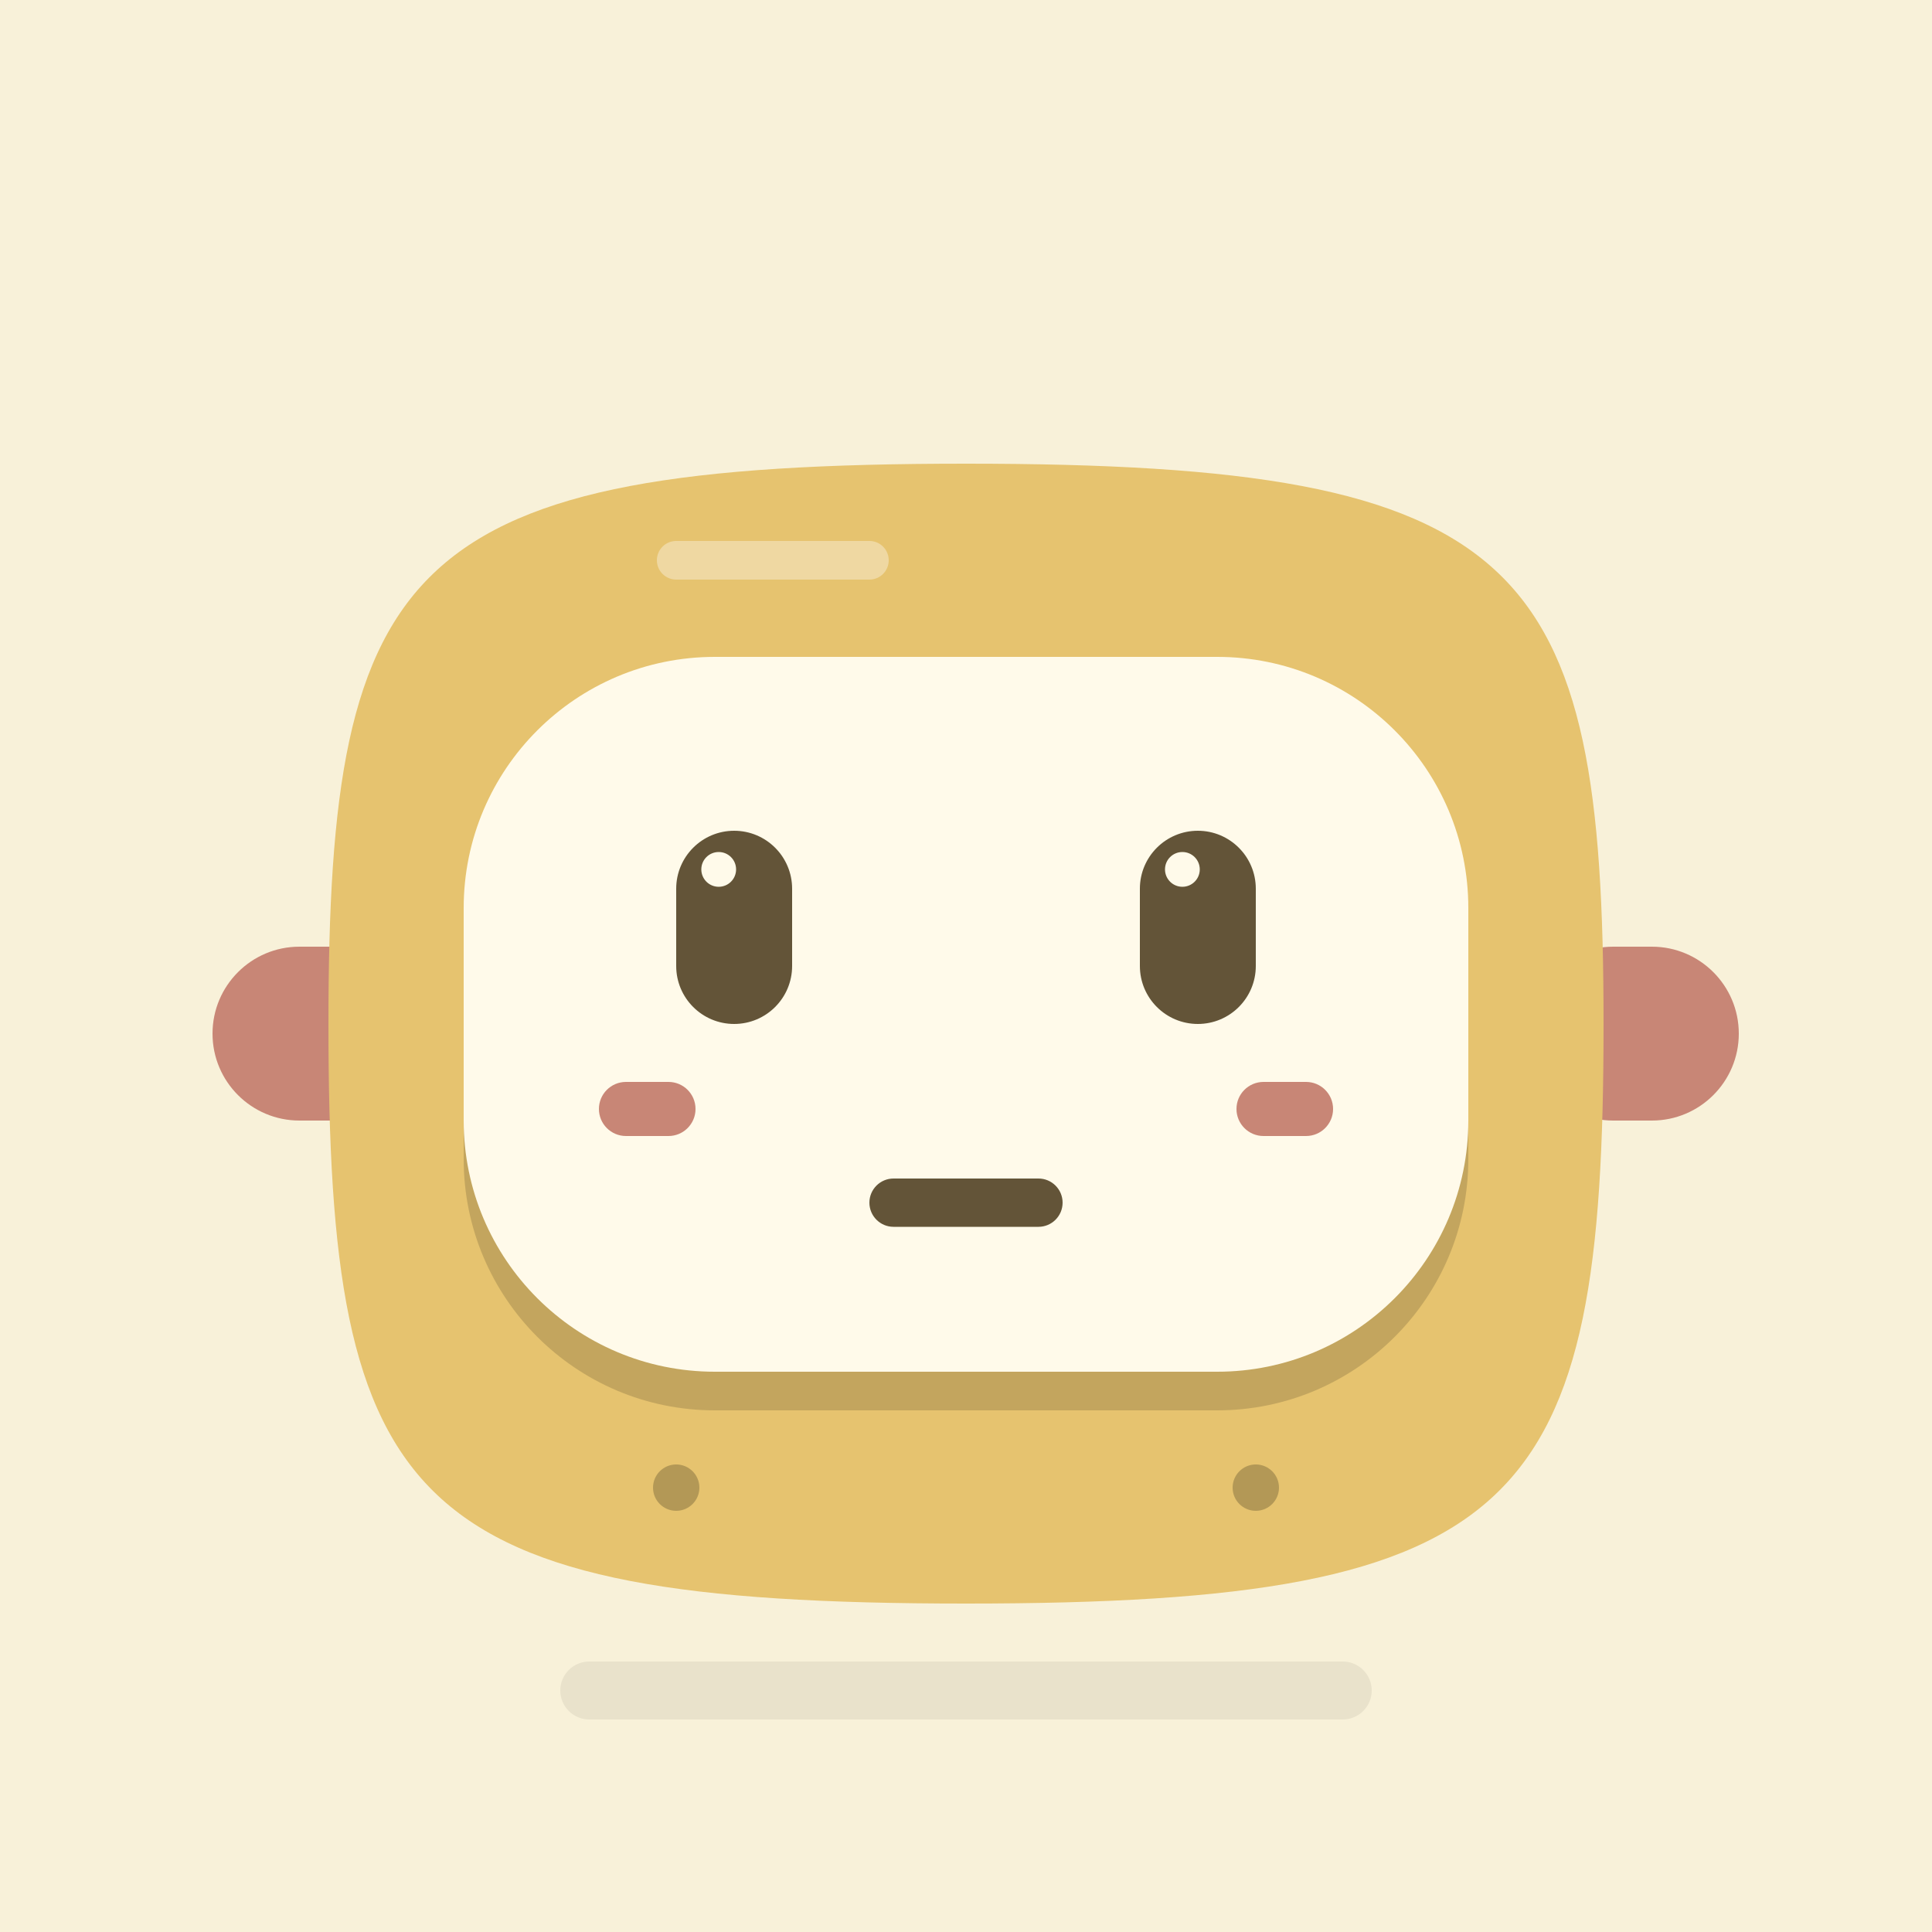
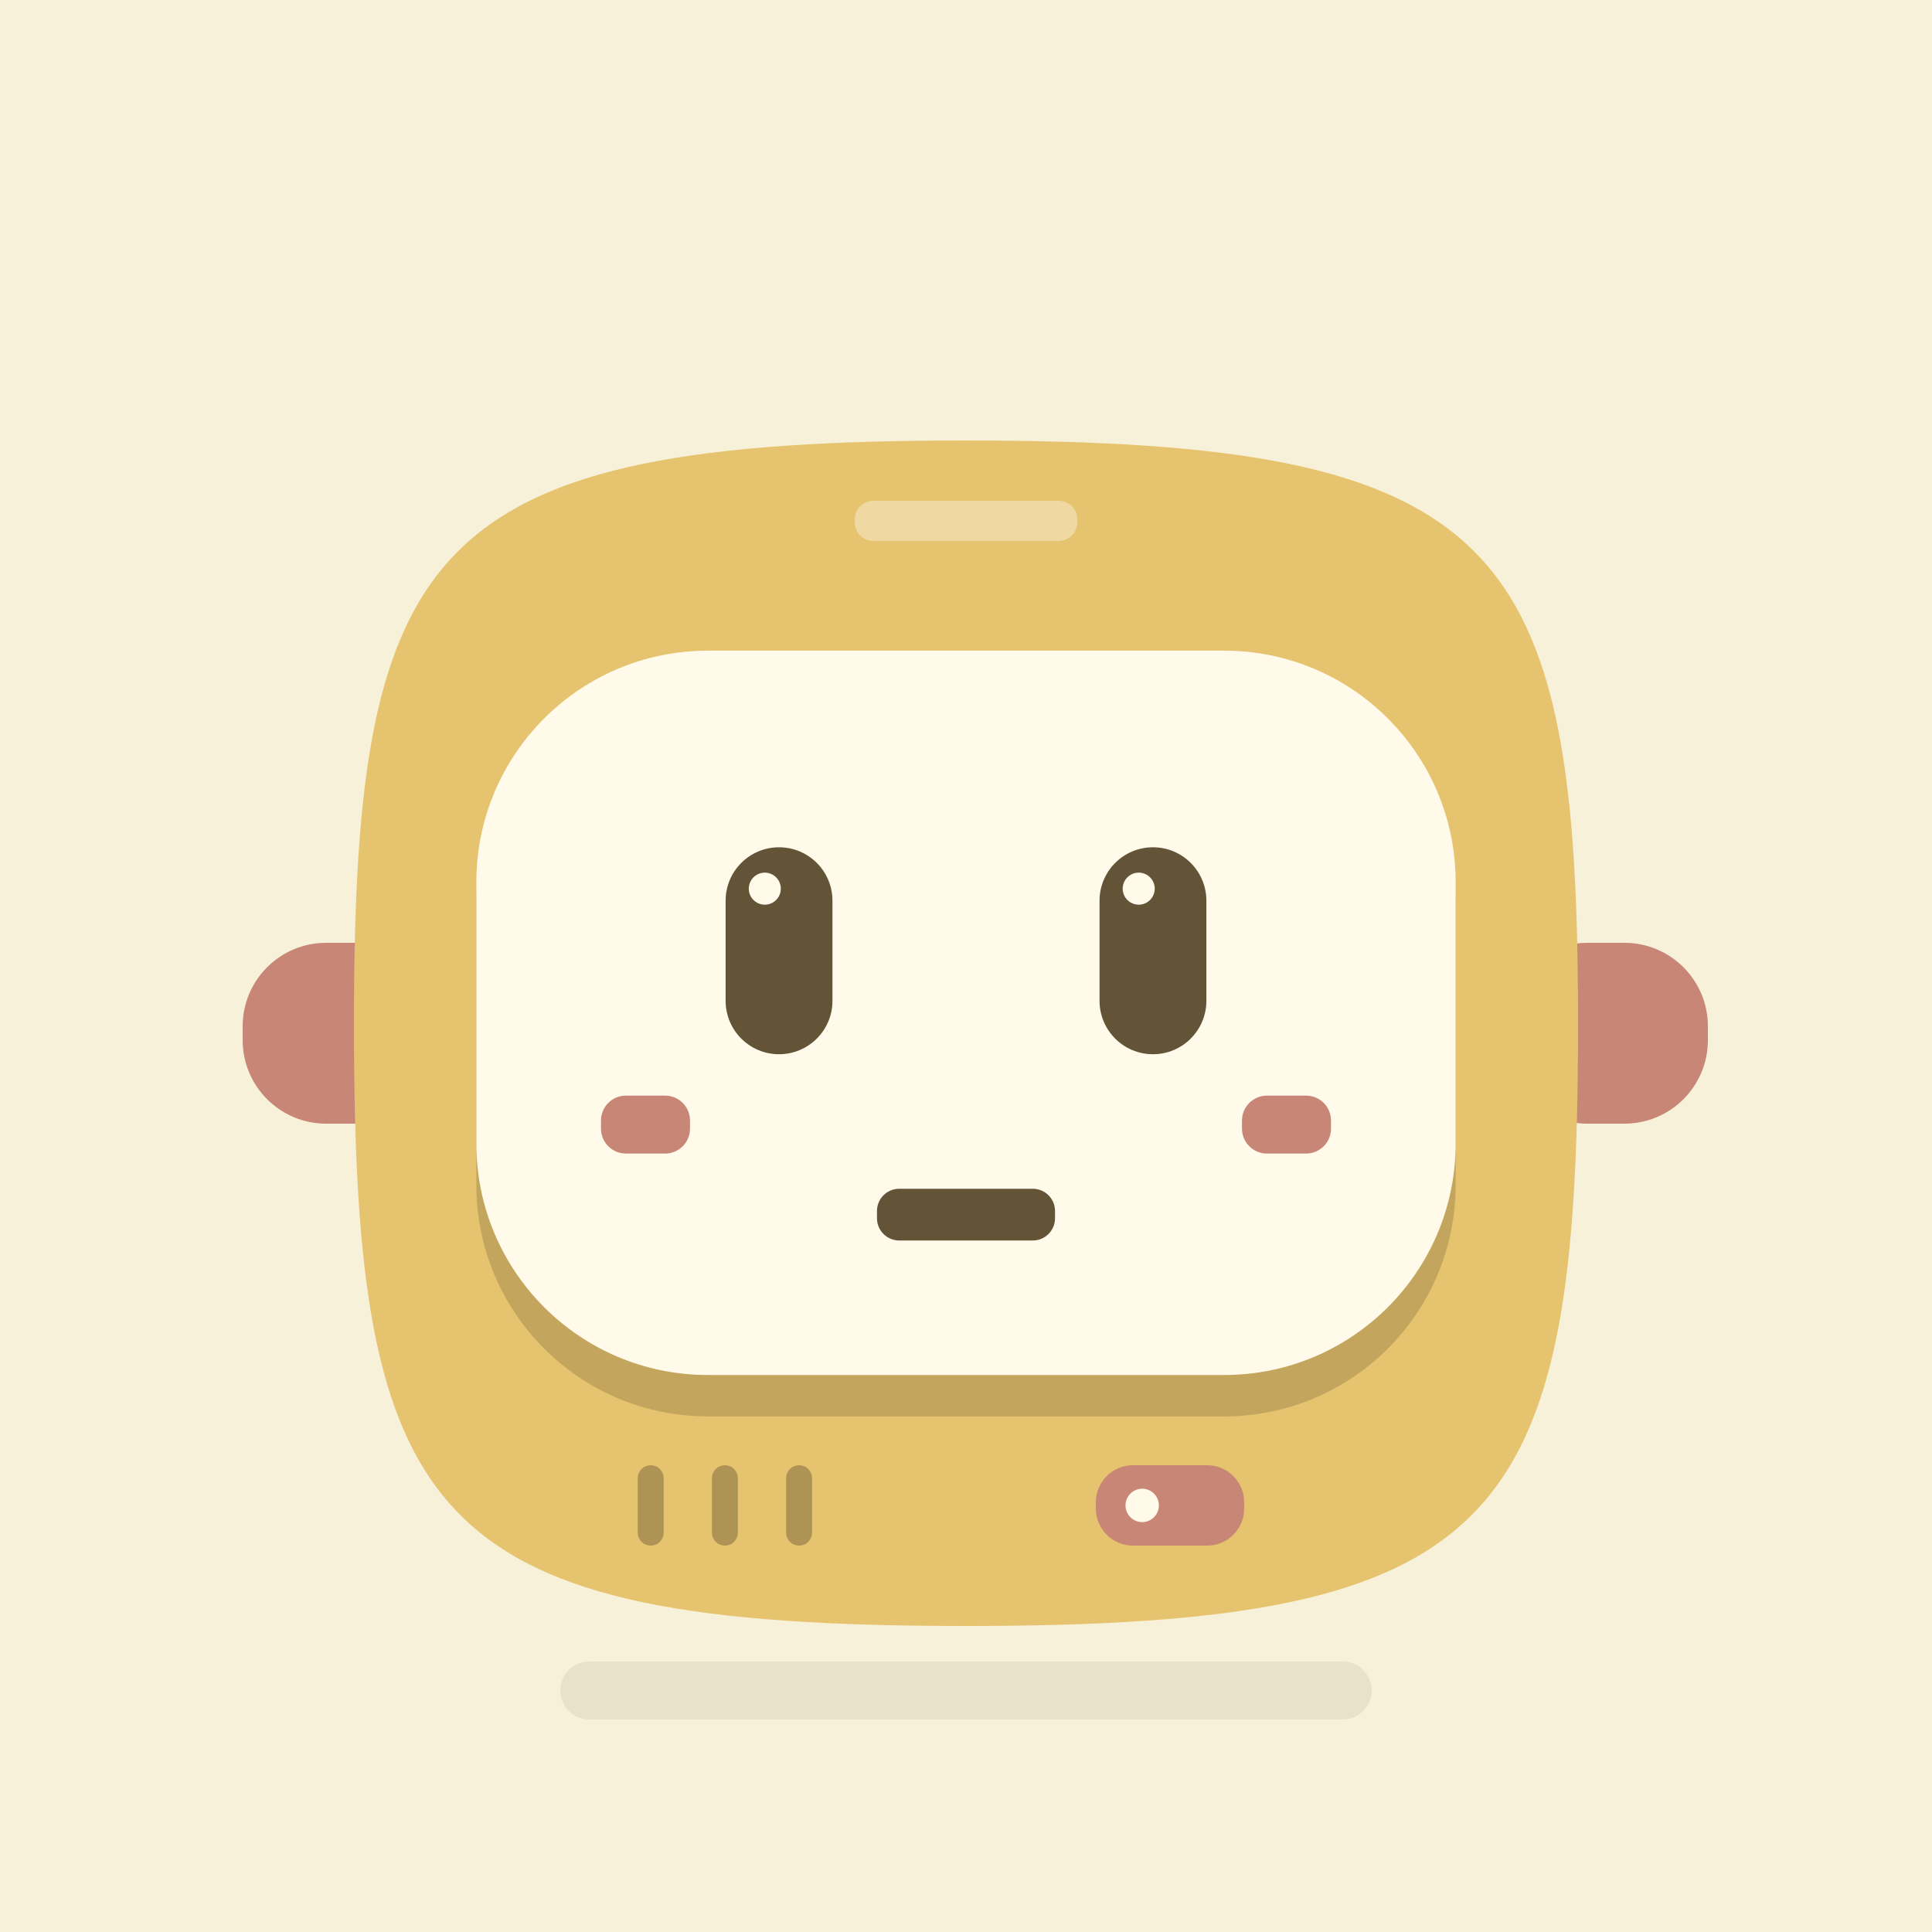
<svg xmlns="http://www.w3.org/2000/svg" width="64" height="64" viewBox="0 0 100 100" fill="none" stroke-linecap="round" stroke-linejoin="round">
  <rect x="0" y="0" width="100" height="100" rx="0" fill="#f8f1d9" />
  <rect x="29" y="86" width="42" height="3" rx="1.5" fill="#e9e2cb" />
-   <rect x="11" y="49" width="11" height="9" rx="4.5" fill="#c88676" />
-   <rect x="79" y="49" width="11" height="9" rx="4.5" fill="#c88676" />
-   <path d="M50 24C79 24 83 29 83 53C83 78 79 83 50 83C21 83 17 78 17 53C17 29 21 24 50 24Z" fill="#e6c36f" />
-   <rect x="34" y="28" width="12" height="2" rx="1" fill="#ffffff" fill-opacity="0.353" />
-   <rect x="24" y="35" width="52" height="38" rx="13" fill="#c3a55e" />
-   <rect x="24" y="34" width="52" height="37" rx="13" fill="#fffaea" />
-   <rect x="35" y="43" width="6" height="10" rx="3" fill="#635438" />
-   <circle cx="37.2" cy="45" r="0.9" fill="#fffaea" />
-   <rect x="59" y="43" width="6" height="10" rx="3" fill="#635438" />
-   <circle cx="61.2" cy="45" r="0.9" fill="#fffaea" />
-   <rect x="45" y="61" width="10" height="2.5" rx="1.25" fill="#635438" />
-   <rect x="31" y="56" width="5" height="2.8" rx="1.4" fill="#c88676" />
-   <rect x="64" y="56" width="5" height="2.8" rx="1.4" fill="#c88676" />
-   <circle cx="35" cy="77" r="1.2" fill="#b39856" />
-   <circle cx="65" cy="77" r="1.2" fill="#b39856" />
+   <rect x="12.56" y="48.8" width="10.56" height="9.36" rx="4.32" fill="#c88676" />
+   <rect x="77.84" y="48.8" width="10.56" height="9.36" rx="4.32" fill="#c88676" />
+   <path d="M50 22.8C77.84 22.8 81.68 28 81.68 52.96C81.68 78.96 77.84 84.16 50 84.16C22.16 84.16 18.32 78.96 18.32 52.96C18.32 28 22.16 22.8 50 22.8Z" fill="#e6c36f" />
+   <rect x="44.24" y="25.92" width="11.52" height="2.08" rx="0.96" fill="#ffffff" fill-opacity="0.353" />
+   <rect x="24.656" y="34.75" width="50.688" height="38.563" rx="11.981" fill="#c3a55e" />
+   <rect x="24.656" y="33.678" width="50.688" height="37.492" rx="11.981" fill="#fffaea" />
+   <rect x="37.558" y="43.855" width="5.53" height="10.712" rx="2.765" fill="#635438" />
+   <circle cx="39.586" cy="45.997" r="0.829" fill="#fffaea" />
+   <rect x="56.912" y="43.855" width="5.53" height="10.712" rx="2.765" fill="#635438" />
+   <circle cx="58.94" cy="45.997" r="0.829" fill="#fffaea" />
+   <rect x="45.392" y="61.53" width="9.216" height="2.678" rx="1.152" fill="#635438" />
+   <rect x="31.107" y="56.709" width="4.608" height="2.999" rx="1.29" fill="#c88676" />
+   <rect x="64.285" y="56.709" width="4.608" height="2.999" rx="1.29" fill="#c88676" />
+   <rect x="33.008" y="75.84" width="1.344" height="4.16" rx="0.672" fill="#ae9454" />
+   <rect x="36.848" y="75.84" width="1.344" height="4.16" rx="0.672" fill="#ae9454" />
+   <rect x="40.688" y="75.84" width="1.344" height="4.16" rx="0.672" fill="#ae9454" />
+   <rect x="56.72" y="75.84" width="7.68" height="4.16" rx="1.92" fill="#c88676" />
+   <circle cx="59.12" cy="77.92" r="0.864" fill="#fffaea" />
</svg>
